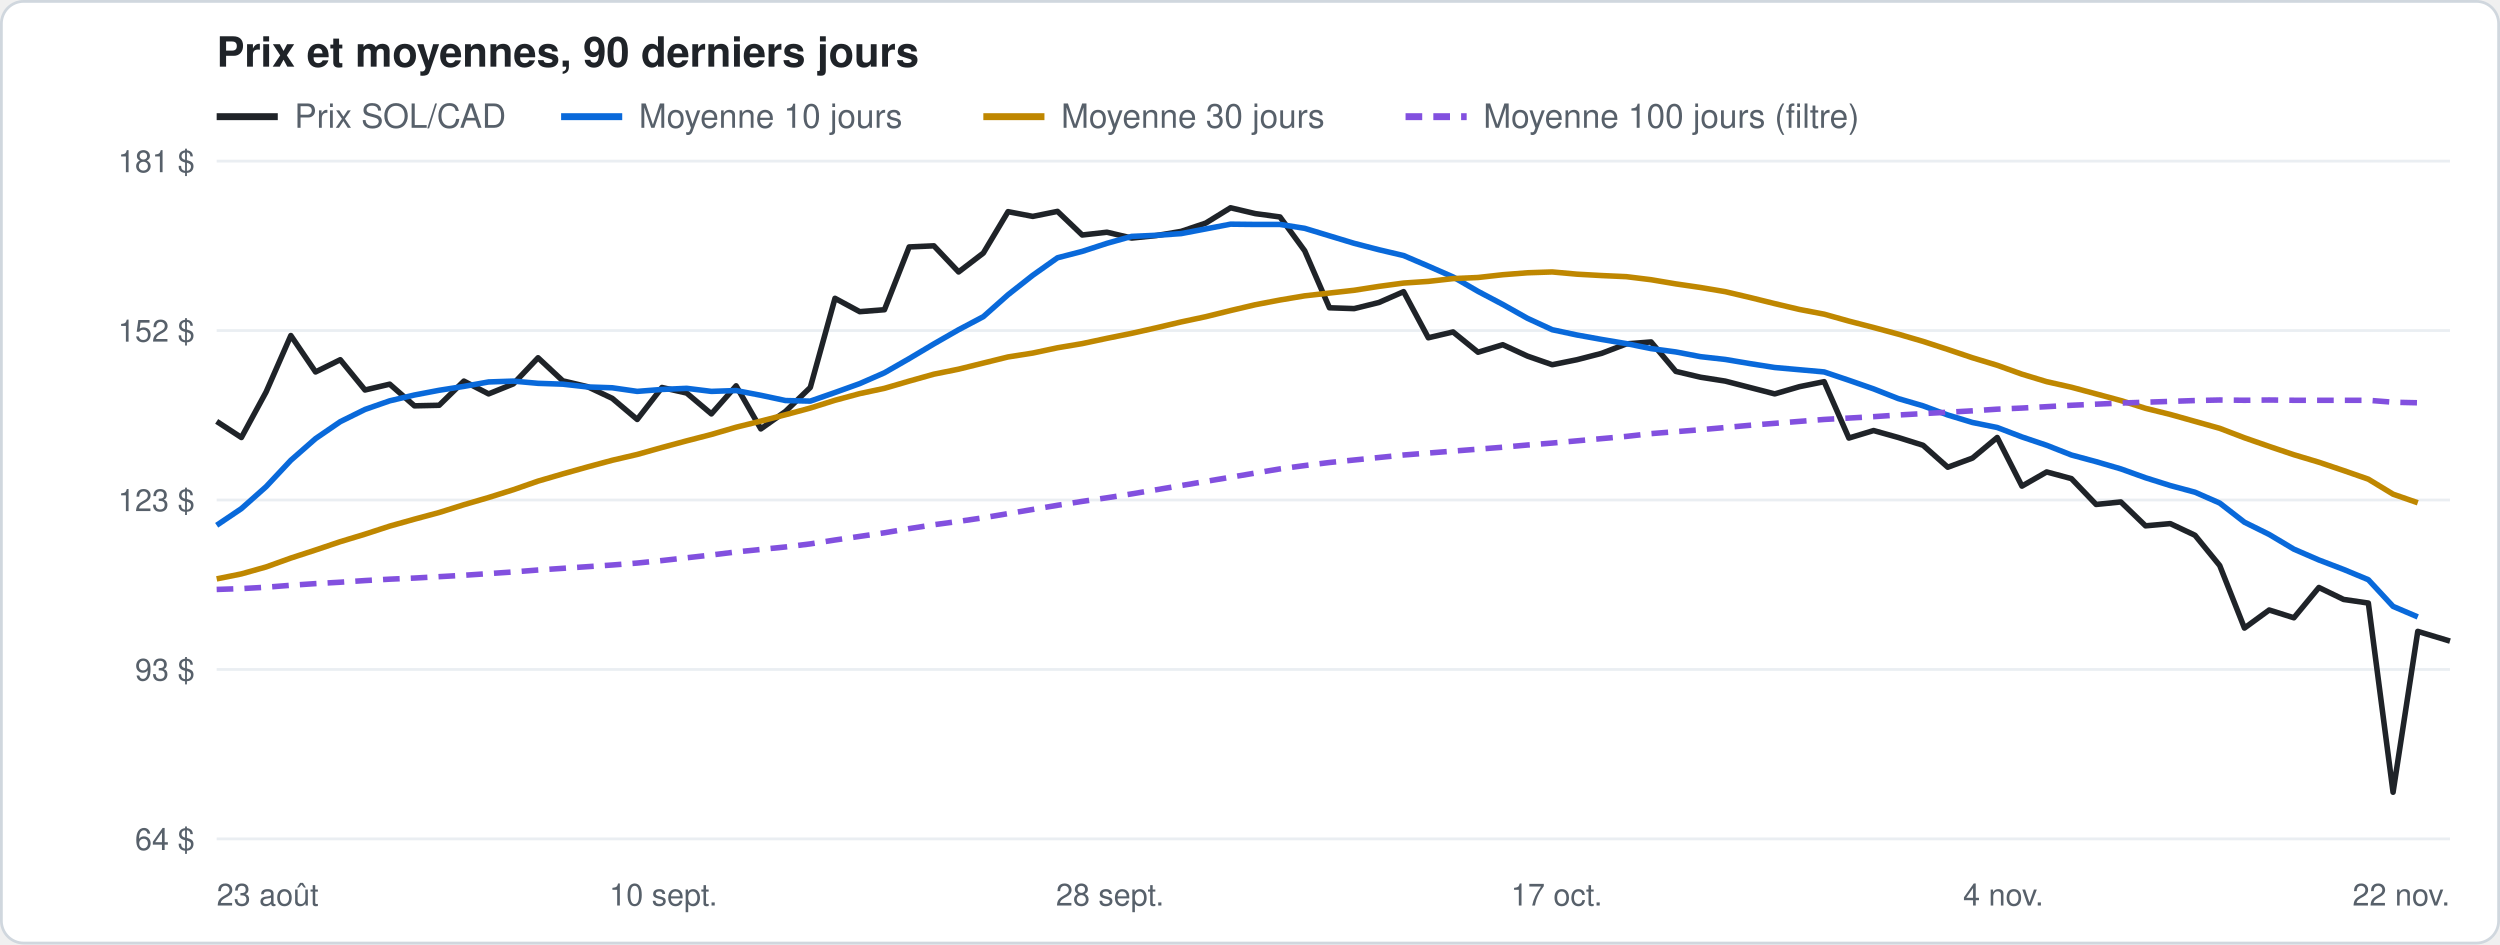
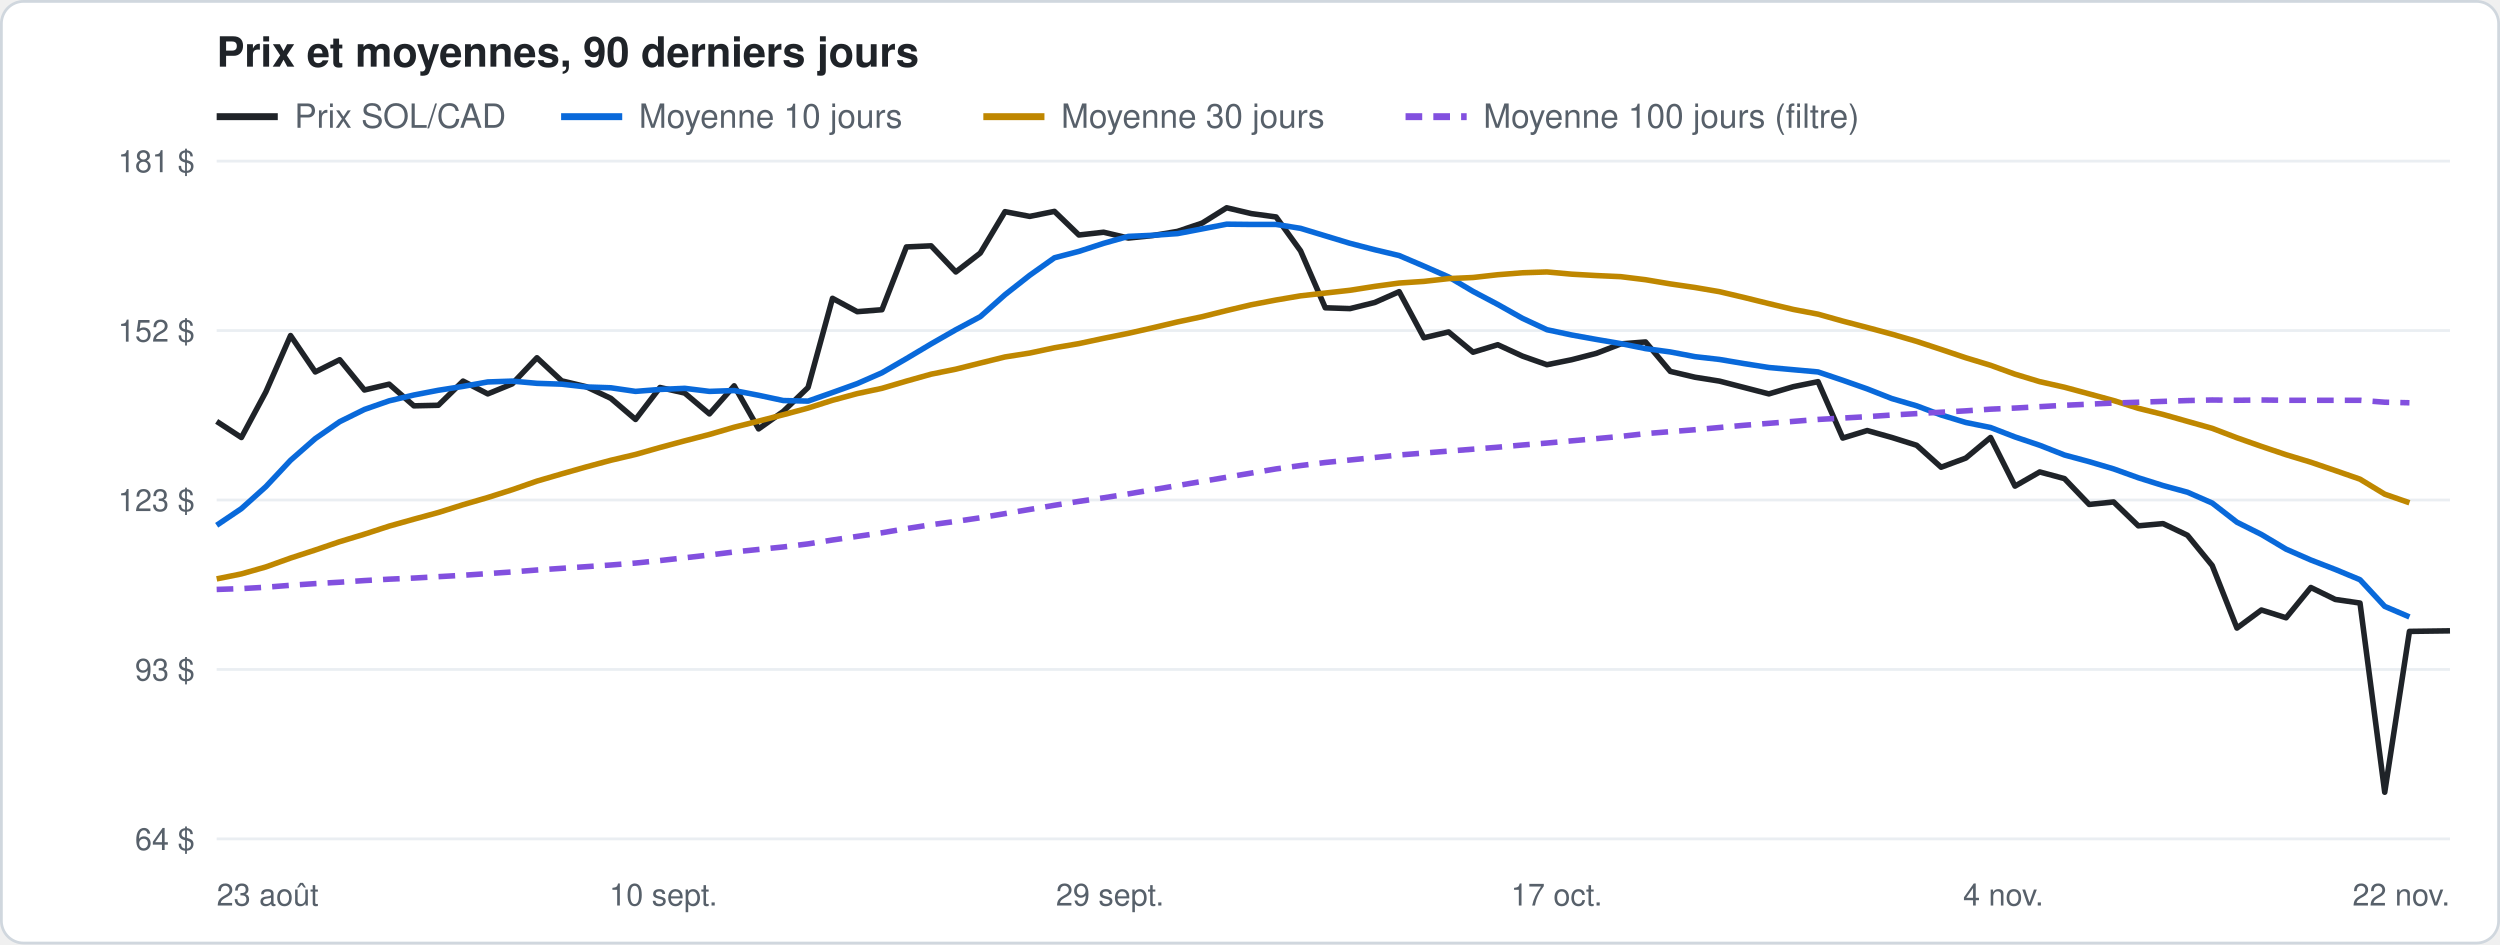
<svg xmlns="http://www.w3.org/2000/svg" width="900" height="340" viewBox="0 0 900 340" font-family="-apple-system, Segoe UI, Helvetica, Arial, sans-serif">
  <rect x="0.5" y="0.5" width="899" height="339" rx="8" fill="#ffffff" stroke="#d0d7de" />
  <text x="78" y="24" font-size="15" font-weight="600" fill="#1f2328">Prix et moyennes, 90 derniers jours</text>
  <line x1="78" y1="42" x2="100" y2="42" stroke="#1f2328" stroke-width="2.5" />
  <text x="106" y="46" font-size="12" fill="#57606a">Prix SOL/CAD</text>
  <line x1="202" y1="42" x2="224" y2="42" stroke="#0969da" stroke-width="2.5" />
  <text x="230" y="46" font-size="12" fill="#57606a">Moyenne 10 jours</text>
  <line x1="354" y1="42" x2="376" y2="42" stroke="#bf8700" stroke-width="2.5" />
  <text x="382" y="46" font-size="12" fill="#57606a">Moyenne 30 jours</text>
  <line x1="506" y1="42" x2="528" y2="42" stroke="#8250df" stroke-width="2.5" stroke-dasharray="6 4" />
  <text x="534" y="46" font-size="12" fill="#57606a">Moyenne 100 jours (filtre)</text>
  <line x1="78" y1="302.0" x2="882" y2="302.0" stroke="#eaeef2" />
  <text x="70" y="306.0" font-size="11" fill="#57606a" text-anchor="end">64 $</text>
  <line x1="78" y1="241.0" x2="882" y2="241.0" stroke="#eaeef2" />
  <text x="70" y="245.0" font-size="11" fill="#57606a" text-anchor="end">93 $</text>
  <line x1="78" y1="180.0" x2="882" y2="180.0" stroke="#eaeef2" />
  <text x="70" y="184.0" font-size="11" fill="#57606a" text-anchor="end">123 $</text>
  <line x1="78" y1="119.0" x2="882" y2="119.0" stroke="#eaeef2" />
  <text x="70" y="123.0" font-size="11" fill="#57606a" text-anchor="end">152 $</text>
  <line x1="78" y1="58.0" x2="882" y2="58.0" stroke="#eaeef2" />
  <text x="70" y="62.0" font-size="11" fill="#57606a" text-anchor="end">181 $</text>
  <text x="78.0" y="326" font-size="11" fill="#57606a" text-anchor="start">23 août</text>
  <text x="238.8" y="326" font-size="11" fill="#57606a" text-anchor="middle">10 sept.</text>
-   <text x="399.6" y="326" font-size="11" fill="#57606a" text-anchor="middle">28 sept.</text>
+   <text x="399.6" y="326" font-size="11" fill="#57606a" text-anchor="middle">29 sept.</text>
  <text x="560.4" y="326" font-size="11" fill="#57606a" text-anchor="middle">17 oct.</text>
  <text x="721.2" y="326" font-size="11" fill="#57606a" text-anchor="middle">4 nov.</text>
  <text x="882.0" y="326" font-size="11" fill="#57606a" text-anchor="end">22 nov.</text>
-   <polyline points="78.0,151.7 86.9,157.5 95.8,141.1 104.7,120.8 113.6,133.9 122.5,129.5 131.4,140.4 140.3,138.3 149.2,146.1 158.1,145.9 167.0,137.2 175.9,141.8 184.8,138.2 193.7,128.8 202.6,137.1 211.5,139.2 220.4,143.4 229.4,151.0 238.3,139.5 247.2,141.5 256.1,149.0 265.0,138.9 273.9,154.4 282.8,148.1 291.7,139.5 300.6,107.4 309.5,112.2 318.4,111.5 327.3,88.9 336.2,88.5 345.1,97.9 354.0,91.1 362.9,76.2 371.8,77.9 380.7,76.1 389.6,84.6 398.5,83.6 407.4,85.7 416.3,84.8 425.2,83.3 434.1,80.3 443.0,74.8 451.9,76.9 460.8,78.1 469.7,90.3 478.6,110.8 487.5,111.1 496.4,108.9 505.3,105.0 514.2,121.6 523.1,119.5 532.1,126.8 541.0,124.1 549.9,128.2 558.8,131.3 567.7,129.5 576.6,127.2 585.5,123.8 594.4,123.1 603.3,133.7 612.2,135.8 621.1,137.2 630.0,139.5 638.9,141.8 647.8,139.2 656.7,137.4 665.6,157.7 674.5,155.0 683.4,157.5 692.3,160.3 701.2,168.2 710.1,164.9 719.0,157.5 727.9,175.0 736.8,169.9 745.7,172.3 754.6,181.6 763.5,180.7 772.4,189.3 781.3,188.5 790.2,192.7 799.1,203.6 808.0,226.1 816.9,219.6 825.8,222.4 834.8,211.5 843.7,215.8 852.6,217.1 861.5,285.2 870.4,227.3 882.0,230.8" fill="none" stroke="#1f2328" stroke-width="2" stroke-linejoin="round" />
-   <polyline points="78.0,189.1 86.9,183.1 95.8,175.2 104.7,165.7 113.6,157.9 122.5,151.8 131.4,147.4 140.3,144.3 149.2,142.2 158.1,140.5 167.0,139.1 175.9,137.5 184.8,137.2 193.7,138.0 202.6,138.3 211.5,139.3 220.4,139.6 229.4,140.9 238.3,140.2 247.2,139.8 256.1,140.9 265.0,140.6 273.9,142.3 282.8,144.2 291.7,144.4 300.6,141.3 309.5,138.1 318.4,134.2 327.3,129.1 336.2,123.8 345.1,118.7 354.0,114.0 362.9,106.1 371.8,99.1 380.7,92.8 389.6,90.5 398.5,87.6 407.4,85.1 416.3,84.7 425.2,84.1 434.1,82.4 443.0,80.7 451.9,80.8 460.8,80.8 469.7,82.2 478.6,84.9 487.5,87.6 496.4,89.9 505.3,92.0 514.2,95.8 523.1,99.7 532.1,104.9 541.0,109.6 549.9,114.6 558.8,118.7 567.7,120.6 576.6,122.2 585.5,123.7 594.4,125.5 603.3,126.7 612.2,128.4 621.1,129.4 630.0,130.9 638.9,132.3 647.8,133.1 656.7,133.9 665.6,136.9 674.5,140.0 683.4,143.5 692.3,146.1 701.2,149.4 710.1,152.1 719.0,153.9 727.9,157.3 736.8,160.3 745.7,163.8 754.6,166.2 763.5,168.8 772.4,172.0 781.3,174.8 790.2,177.2 799.1,181.1 808.0,188.0 816.9,192.4 825.8,197.7 834.8,201.6 843.7,205.0 852.6,208.7 861.5,218.3 870.4,222.1" fill="none" stroke="#0969da" stroke-width="2" stroke-linejoin="round" />
-   <polyline points="78.0,208.4 86.9,206.6 95.8,204.1 104.7,200.9 113.6,198.0 122.5,195.0 131.4,192.3 140.3,189.4 149.2,186.9 158.1,184.5 167.0,181.7 175.9,179.1 184.8,176.3 193.7,173.2 202.6,170.6 211.5,168.1 220.4,165.7 229.4,163.6 238.3,161.1 247.2,158.7 256.1,156.4 265.0,153.8 273.9,151.6 282.8,149.3 291.7,146.9 300.6,144.1 309.5,141.7 318.4,139.8 327.3,137.2 336.2,134.7 345.1,132.9 354.0,130.7 362.9,128.5 371.8,127.1 380.7,125.2 389.6,123.7 398.5,121.8 407.4,120.0 416.3,118.0 425.2,115.9 434.1,114.0 443.0,111.8 451.9,109.7 460.8,108.0 469.7,106.5 478.6,105.5 487.5,104.5 496.4,103.1 505.3,101.9 514.2,101.3 523.1,100.3 532.1,99.9 541.0,98.9 549.9,98.2 558.8,97.9 567.7,98.7 576.6,99.2 585.5,99.6 594.4,100.7 603.3,102.2 612.2,103.5 621.1,105.0 630.0,107.1 638.9,109.3 647.8,111.4 656.7,113.1 665.6,115.6 674.5,117.9 683.4,120.3 692.3,122.9 701.2,125.8 710.1,128.8 719.0,131.5 727.9,134.7 736.8,137.4 745.7,139.4 754.6,141.8 763.5,144.2 772.4,147.0 781.3,149.2 790.2,151.7 799.1,154.2 808.0,157.6 816.9,160.7 825.8,163.7 834.8,166.4 843.7,169.4 852.6,172.5 861.5,177.9 870.4,181.0" fill="none" stroke="#bf8700" stroke-width="2" stroke-linejoin="round" />
-   <polyline points="78.0,212.2 86.9,211.9 95.8,211.4 104.7,210.7 113.6,210.1 122.5,209.6 131.4,209.0 140.3,208.5 149.2,208.1 158.1,207.6 167.0,207.1 175.9,206.5 184.8,205.9 193.7,205.2 202.6,204.6 211.5,204.0 220.4,203.4 229.4,202.7 238.3,201.8 247.2,200.8 256.1,199.8 265.0,198.7 273.9,197.8 282.8,196.9 291.7,195.8 300.6,194.4 309.5,193.1 318.4,191.8 327.3,190.3 336.2,188.9 345.1,187.7 354.0,186.4 362.9,184.9 371.8,183.4 380.7,181.9 389.6,180.5 398.5,179.2 407.4,177.8 416.3,176.3 425.2,174.8 434.1,173.3 443.0,171.8 451.9,170.3 460.8,168.8 469.7,167.6 478.6,166.5 487.5,165.6 496.4,164.7 505.3,163.8 514.2,163.1 523.1,162.4 532.1,161.7 541.0,161.0 549.9,160.2 558.8,159.5 567.7,158.7 576.6,157.9 585.5,157.1 594.4,156.1 603.3,155.4 612.2,154.7 621.1,153.9 630.0,153.1 638.9,152.4 647.8,151.7 656.7,151.0 665.6,150.5 674.5,150.0 683.4,149.4 692.3,148.9 701.2,148.4 710.1,147.9 719.0,147.3 727.9,146.9 736.8,146.4 745.7,145.9 754.6,145.5 763.5,145.1 772.4,144.8 781.3,144.5 790.2,144.2 799.1,144.0 808.0,144.1 816.9,144.0 825.8,144.1 834.8,144.1 843.7,144.1 852.6,144.1 861.5,144.8 870.4,145.0" fill="none" stroke="#8250df" stroke-width="2" stroke-linejoin="round" stroke-dasharray="6 4" />
+   <polyline points="78.0,151.7 86.9,157.5 95.7,141.1 104.6,120.8 113.5,133.9 122.3,129.5 131.2,140.4 140.1,138.3 149.0,146.1 157.8,145.9 166.7,137.2 175.6,141.8 184.4,138.2 193.3,128.8 202.2,137.1 211.0,139.2 219.9,143.4 228.8,151.0 237.6,139.5 246.5,141.5 255.4,149.0 264.3,138.9 273.1,154.4 282.0,148.1 290.9,139.5 299.7,107.4 308.6,112.2 317.5,111.5 326.3,88.9 335.2,88.5 344.1,97.9 352.9,91.1 361.8,76.2 370.7,77.9 379.6,76.1 388.4,84.6 397.3,83.6 406.2,85.7 415.0,84.8 423.9,83.3 432.8,80.3 441.6,74.8 450.5,76.9 459.4,78.1 468.2,90.3 477.1,110.8 486.0,111.1 494.9,108.9 503.7,105.0 512.6,121.6 521.5,119.5 530.3,126.8 539.2,124.1 548.1,128.2 556.9,131.3 565.8,129.5 574.7,127.2 583.5,123.8 592.4,123.1 601.3,133.7 610.2,135.8 619.0,137.2 627.9,139.5 636.8,141.8 645.6,139.2 654.5,137.4 663.4,157.7 672.2,155.0 681.1,157.5 690.0,160.3 698.8,168.2 707.7,164.9 716.6,157.5 725.4,175.0 734.3,169.9 743.2,172.3 752.1,181.6 760.9,180.7 769.8,189.3 778.7,188.5 787.5,192.7 796.4,203.6 805.3,226.1 814.1,219.6 823.0,222.4 831.9,211.5 840.7,215.8 849.6,217.1 858.5,285.2 867.4,227.3 882.0,227.1" fill="none" stroke="#1f2328" stroke-width="2" stroke-linejoin="round" />
+   <polyline points="78.0,189.1 86.9,183.1 95.7,175.2 104.6,165.7 113.5,157.9 122.3,151.8 131.2,147.4 140.1,144.3 149.0,142.2 157.8,140.5 166.7,139.1 175.6,137.5 184.4,137.2 193.3,138.0 202.2,138.3 211.0,139.3 219.9,139.6 228.8,140.9 237.6,140.2 246.5,139.8 255.4,140.9 264.3,140.6 273.1,142.3 282.0,144.2 290.9,144.4 299.7,141.3 308.6,138.1 317.5,134.2 326.3,129.1 335.2,123.8 344.1,118.7 352.9,114.0 361.8,106.1 370.7,99.1 379.6,92.8 388.4,90.5 397.3,87.6 406.2,85.1 415.0,84.7 423.9,84.1 432.8,82.4 441.6,80.7 450.5,80.8 459.4,80.8 468.2,82.2 477.1,84.9 486.0,87.6 494.9,89.9 503.7,92.0 512.6,95.8 521.5,99.7 530.3,104.9 539.2,109.6 548.1,114.6 556.9,118.7 565.8,120.6 574.7,122.2 583.5,123.7 592.4,125.5 601.3,126.7 610.2,128.4 619.0,129.4 627.9,130.9 636.8,132.3 645.6,133.1 654.5,133.9 663.4,136.9 672.2,140.0 681.1,143.5 690.0,146.1 698.8,149.4 707.7,152.1 716.6,153.9 725.4,157.3 734.3,160.3 743.2,163.8 752.1,166.2 760.9,168.8 769.8,172.0 778.7,174.8 787.5,177.2 796.4,181.1 805.3,188.0 814.1,192.4 823.0,197.7 831.9,201.6 840.7,205.0 849.6,208.7 858.5,218.3 867.4,222.1" fill="none" stroke="#0969da" stroke-width="2" stroke-linejoin="round" />
+   <polyline points="78.0,208.4 86.9,206.6 95.7,204.1 104.6,200.9 113.5,198.0 122.3,195.0 131.2,192.3 140.1,189.4 149.0,186.9 157.8,184.5 166.7,181.7 175.6,179.1 184.4,176.3 193.3,173.2 202.2,170.6 211.0,168.1 219.9,165.7 228.8,163.6 237.6,161.1 246.5,158.7 255.4,156.4 264.3,153.8 273.1,151.6 282.0,149.3 290.9,146.9 299.7,144.1 308.6,141.7 317.5,139.8 326.3,137.2 335.2,134.7 344.1,132.9 352.9,130.7 361.8,128.5 370.7,127.1 379.6,125.2 388.4,123.7 397.3,121.8 406.2,120.0 415.0,118.0 423.9,115.9 432.8,114.0 441.6,111.8 450.5,109.7 459.4,108.0 468.2,106.5 477.1,105.5 486.0,104.5 494.9,103.1 503.7,101.9 512.6,101.3 521.5,100.3 530.3,99.9 539.2,98.9 548.1,98.2 556.9,97.9 565.8,98.7 574.7,99.2 583.5,99.6 592.4,100.7 601.3,102.2 610.2,103.5 619.0,105.0 627.9,107.1 636.8,109.3 645.6,111.4 654.5,113.1 663.4,115.6 672.2,117.9 681.1,120.3 690.0,122.9 698.8,125.8 707.7,128.8 716.6,131.5 725.4,134.7 734.3,137.4 743.2,139.4 752.1,141.8 760.9,144.2 769.8,147.0 778.7,149.2 787.5,151.7 796.4,154.2 805.3,157.6 814.1,160.7 823.0,163.7 831.9,166.4 840.7,169.4 849.6,172.5 858.5,177.9 867.4,181.0" fill="none" stroke="#bf8700" stroke-width="2" stroke-linejoin="round" />
+   <polyline points="78.0,212.2 86.9,211.9 95.7,211.4 104.6,210.7 113.5,210.1 122.3,209.6 131.2,209.0 140.1,208.5 149.0,208.1 157.8,207.6 166.7,207.1 175.6,206.5 184.4,205.9 193.3,205.2 202.2,204.6 211.0,204.0 219.9,203.4 228.8,202.7 237.6,201.8 246.5,200.8 255.4,199.8 264.3,198.7 273.1,197.8 282.0,196.9 290.9,195.8 299.7,194.4 308.6,193.1 317.5,191.8 326.3,190.3 335.2,188.9 344.1,187.7 352.9,186.4 361.8,184.9 370.7,183.4 379.6,181.9 388.4,180.5 397.3,179.2 406.2,177.8 415.0,176.3 423.9,174.8 432.8,173.3 441.6,171.8 450.5,170.3 459.4,168.8 468.2,167.6 477.1,166.5 486.0,165.6 494.9,164.7 503.7,163.8 512.6,163.1 521.5,162.4 530.3,161.7 539.2,161.0 548.1,160.2 556.9,159.5 565.8,158.7 574.7,157.9 583.5,157.1 592.4,156.1 601.3,155.4 610.2,154.7 619.0,153.9 627.9,153.1 636.8,152.4 645.6,151.7 654.5,151.0 663.4,150.5 672.2,150.0 681.1,149.4 690.0,148.9 698.8,148.4 707.7,147.9 716.6,147.3 725.4,146.9 734.3,146.4 743.2,145.9 752.1,145.5 760.9,145.1 769.8,144.8 778.7,144.5 787.5,144.2 796.4,144.0 805.3,144.1 814.1,144.0 823.0,144.1 831.9,144.1 840.7,144.1 849.6,144.1 858.5,144.8 867.4,145.0" fill="none" stroke="#8250df" stroke-width="2" stroke-linejoin="round" stroke-dasharray="6 4" />
</svg>
